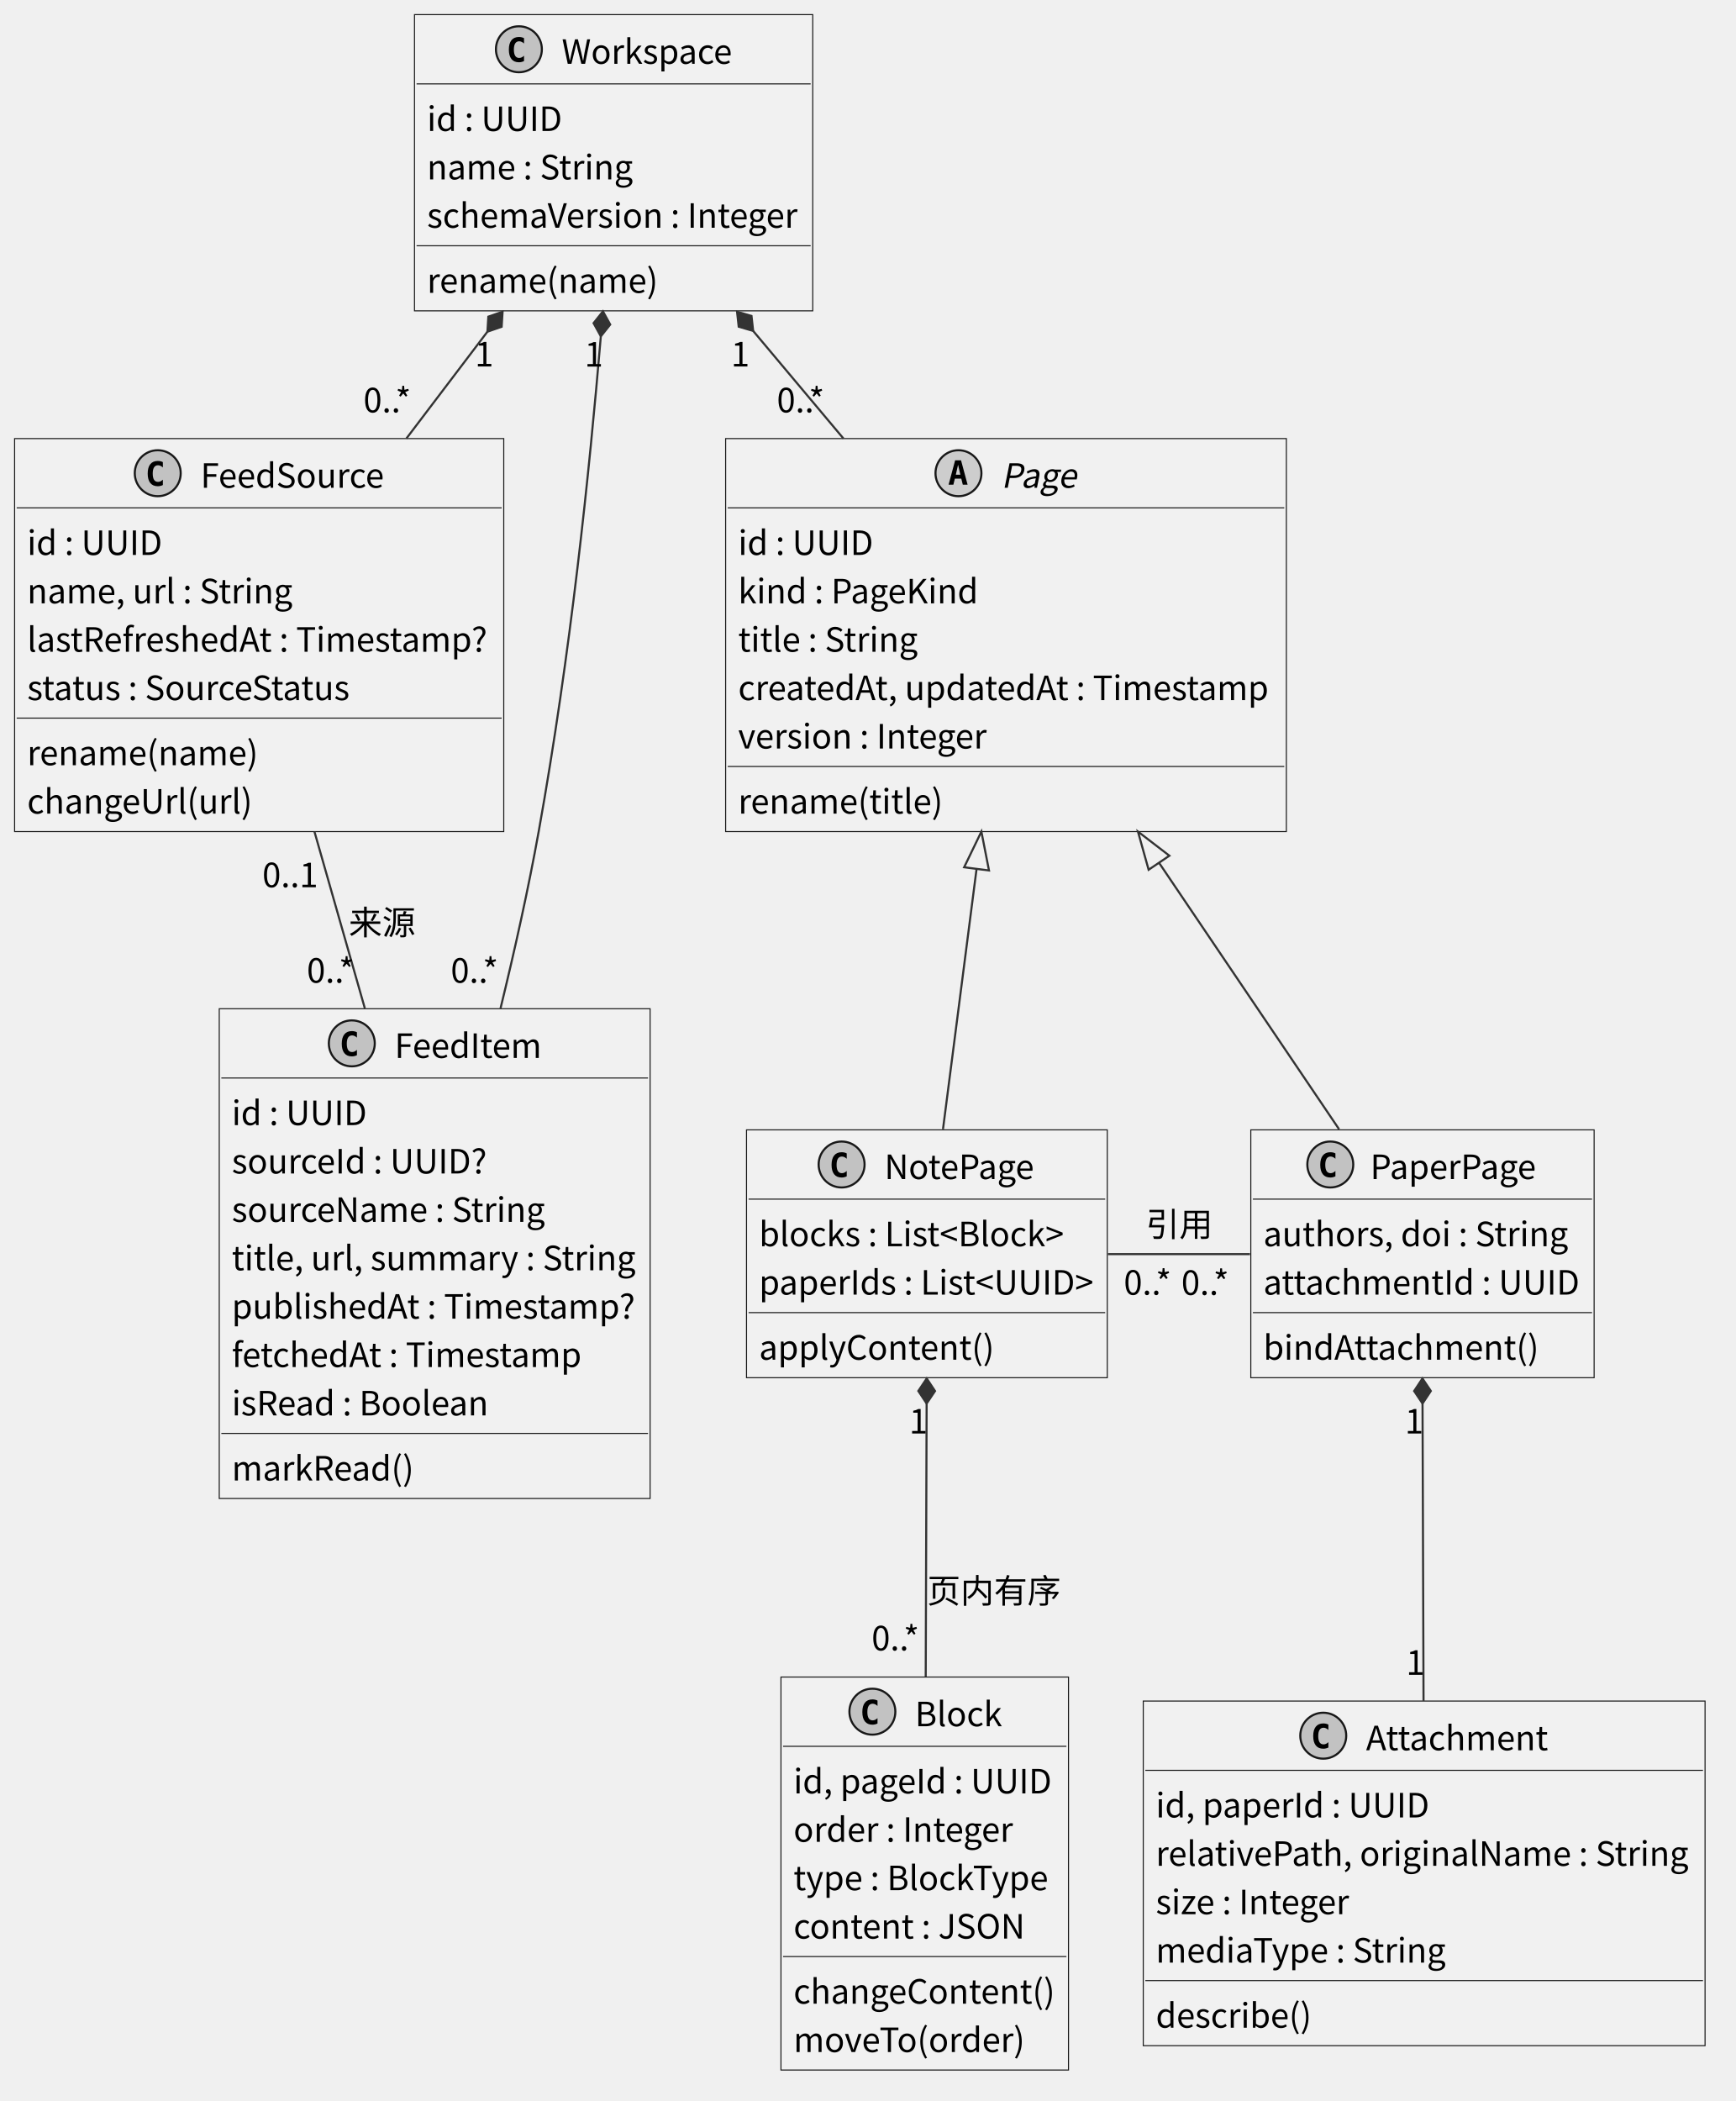
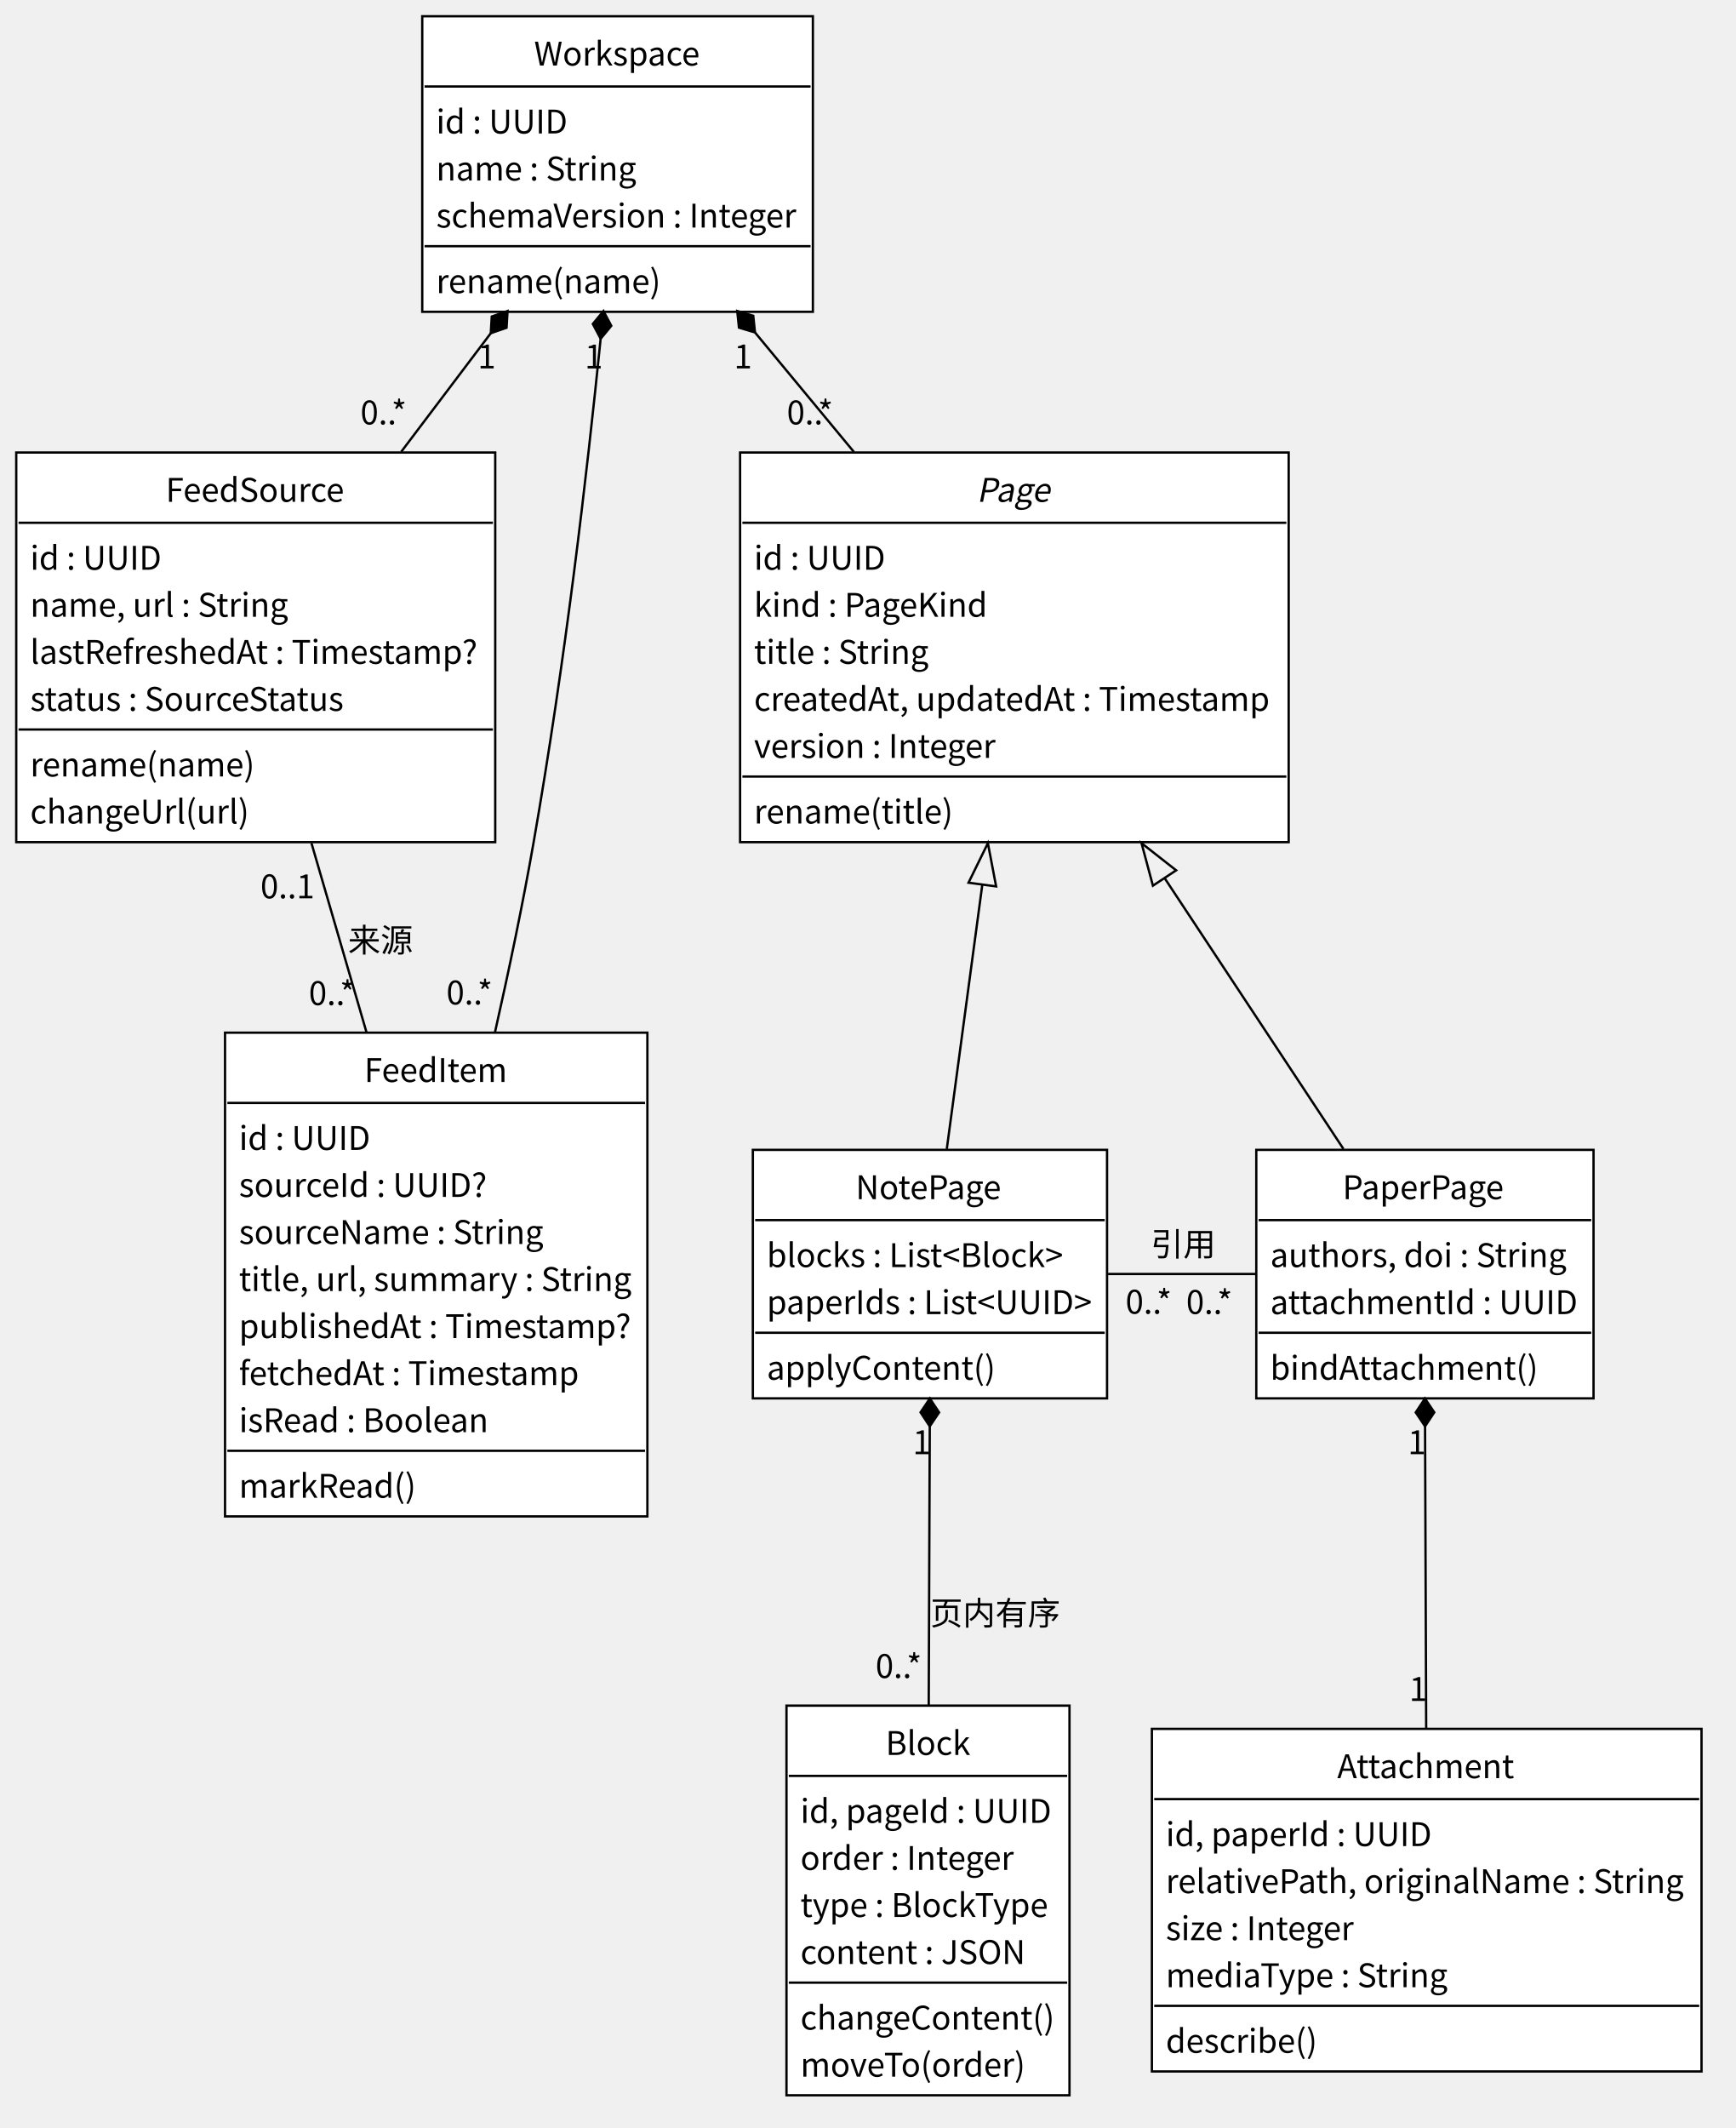
- <svg xmlns="http://www.w3.org/2000/svg" version="1.1" data-diagram-type="CLASS" style="width:831px;height:1006px;background:#FFFFFF;" width="831px" height="1006px" viewBox="0 0 831 1006" zoomAndPan="magnify" preserveAspectRatio="none" contentStyleType="text/css">
+ <svg xmlns="http://www.w3.org/2000/svg" version="1.1" data-diagram-type="CLASS" style="width:748px;height:917px;background:#FFFFFF;" width="748px" height="917px" viewBox="0 0 748 917" zoomAndPan="magnify" preserveAspectRatio="none" contentStyleType="text/css">
  <defs />
  <g font-family="sans-serif" lengthAdjust="spacing">
-     <g class="entity" data-qualified-name="Workspace" id="ent0001" data-source-line="11">
-       <rect x="198.5" y="7" width="190.72" height="141.84" fill="#F1F1F1" style="stroke:#181818;stroke-width:0.5;" />
-       <ellipse cx="248.498" cy="23.584" rx="11" ry="11" fill="#C2C2C2" style="stroke:#181818;stroke-width:1;" />
-       <path d="M250.951,29.24 Q250.404,29.522 249.795,29.662 Q249.201,29.818 248.529,29.818 Q246.17,29.818 244.92,28.256 Q243.686,26.693 243.686,23.756 Q243.686,20.818 244.92,19.272 Q246.17,17.709 248.529,17.709 Q249.201,17.709 249.811,17.85 Q250.42,17.99 250.951,18.272 L250.951,20.834 Q250.357,20.287 249.795,20.037 Q249.232,19.772 248.639,19.772 Q247.373,19.772 246.732,20.787 Q246.092,21.787 246.092,23.756 Q246.092,25.725 246.732,26.74 Q247.373,27.74 248.639,27.74 Q249.232,27.74 249.795,27.49 Q250.357,27.225 250.951,26.678 L250.951,29.24 Z " fill="#000" />
-       <text x="268.998" y="30.56" fill="#000" font-size="16" textLength="82.224" font-family="Noto Sans CJK SC">Workspace</text>
-       <line x1="199.5" y1="40.168" x2="388.22" y2="40.168" style="stroke:#181818;stroke-width:0.5;" />
-       <text x="204.5" y="62.728" fill="#000" font-size="16" textLength="64.704" font-family="Noto Sans CJK SC">id : UUID</text>
-       <text x="204.5" y="85.896" fill="#000" font-size="16" textLength="99.024" font-family="Noto Sans CJK SC">name : String</text>
-       <text x="204.5" y="109.064" fill="#000" font-size="16" textLength="178.72" font-family="Noto Sans CJK SC">schemaVersion : Integer</text>
-       <line x1="199.5" y1="117.672" x2="388.22" y2="117.672" style="stroke:#181818;stroke-width:0.5;" />
-       <text x="204.5" y="140.232" fill="#000" font-size="16" textLength="110.784" font-family="Noto Sans CJK SC">rename(name)</text>
+     <g class="entity" data-qualified-name="Workspace" id="ent0001" data-source-line="4">
+       <rect x="182" y="7" width="168.379" height="127.36" fill="#FFF" style="stroke:#000;stroke-width:1;" />
+       <text x="230.217" y="28.24" fill="#000" font-size="14" textLength="71.946" font-family="Noto Sans CJK SC">Workspace</text>
+       <line x1="183" y1="37.272" x2="349.379" y2="37.272" style="stroke:#000;stroke-width:1;" />
+       <text x="188" y="57.512" fill="#000" font-size="14" textLength="56.616" font-family="Noto Sans CJK SC">id : UUID</text>
+       <text x="188" y="77.784" fill="#000" font-size="14" textLength="86.646" font-family="Noto Sans CJK SC">name : String</text>
+       <text x="188" y="98.056" fill="#000" font-size="14" textLength="156.379" font-family="Noto Sans CJK SC">schemaVersion : Integer</text>
+       <line x1="183" y1="106.088" x2="349.379" y2="106.088" style="stroke:#000;stroke-width:1;" />
+       <text x="188" y="126.328" fill="#000" font-size="14" textLength="96.936" font-family="Noto Sans CJK SC">rename(name)</text>
    </g>
-     <g class="entity" data-qualified-name="FeedSource" id="ent0002" data-source-line="17">
-       <rect x="7" y="210" width="234.24" height="188.176" fill="#F1F1F1" style="stroke:#181818;stroke-width:0.5;" />
-       <ellipse cx="75.542" cy="226.584" rx="11" ry="11" fill="#C2C2C2" style="stroke:#181818;stroke-width:1;" />
-       <path d="M77.995,232.24 Q77.448,232.522 76.839,232.662 Q76.245,232.818 75.573,232.818 Q73.214,232.818 71.964,231.256 Q70.73,229.693 70.73,226.756 Q70.73,223.818 71.964,222.272 Q73.214,220.709 75.573,220.709 Q76.245,220.709 76.855,220.85 Q77.464,220.99 77.995,221.272 L77.995,223.834 Q77.402,223.287 76.839,223.037 Q76.277,222.772 75.683,222.772 Q74.417,222.772 73.777,223.787 Q73.136,224.787 73.136,226.756 Q73.136,228.725 73.777,229.74 Q74.417,230.74 75.683,230.74 Q76.277,230.74 76.839,230.49 Q77.402,230.225 77.995,229.678 L77.995,232.24 Z " fill="#000" />
-       <text x="96.042" y="233.56" fill="#000" font-size="16" textLength="88.656" font-family="Noto Sans CJK SC">FeedSource</text>
-       <line x1="8" y1="243.168" x2="240.24" y2="243.168" style="stroke:#181818;stroke-width:0.5;" />
-       <text x="13" y="265.728" fill="#000" font-size="16" textLength="64.704" font-family="Noto Sans CJK SC">id : UUID</text>
-       <text x="13" y="288.896" fill="#000" font-size="16" textLength="127.52" font-family="Noto Sans CJK SC">name, url : String</text>
-       <text x="13" y="312.064" fill="#000" font-size="16" textLength="222.24" font-family="Noto Sans CJK SC">lastRefreshedAt : Timestamp?</text>
-       <text x="13" y="335.232" fill="#000" font-size="16" textLength="157.36" font-family="Noto Sans CJK SC">status : SourceStatus</text>
-       <line x1="8" y1="343.84" x2="240.24" y2="343.84" style="stroke:#181818;stroke-width:0.5;" />
-       <text x="13" y="366.4" fill="#000" font-size="16" textLength="110.784" font-family="Noto Sans CJK SC">rename(name)</text>
-       <text x="13" y="389.568" fill="#000" font-size="16" textLength="108.096" font-family="Noto Sans CJK SC">changeUrl(url)</text>
+     <g class="entity" data-qualified-name="FeedSource" id="ent0002" data-source-line="10">
+       <rect x="7" y="195" width="206.459" height="167.903" fill="#FFF" style="stroke:#000;stroke-width:1;" />
+       <text x="71.443" y="216.24" fill="#000" font-size="14" textLength="77.574" font-family="Noto Sans CJK SC">FeedSource</text>
+       <line x1="8" y1="225.272" x2="212.459" y2="225.272" style="stroke:#000;stroke-width:1;" />
+       <text x="13" y="245.512" fill="#000" font-size="14" textLength="56.616" font-family="Noto Sans CJK SC">id : UUID</text>
+       <text x="13" y="265.784" fill="#000" font-size="14" textLength="111.58" font-family="Noto Sans CJK SC">name, url : String</text>
+       <text x="13" y="286.056" fill="#000" font-size="14" textLength="194.459" font-family="Noto Sans CJK SC">lastRefreshedAt : Timestamp?</text>
+       <text x="13" y="306.328" fill="#000" font-size="14" textLength="137.689" font-family="Noto Sans CJK SC">status : SourceStatus</text>
+       <line x1="8" y1="314.36" x2="212.459" y2="314.36" style="stroke:#000;stroke-width:1;" />
+       <text x="13" y="334.599" fill="#000" font-size="14" textLength="96.936" font-family="Noto Sans CJK SC">rename(name)</text>
+       <text x="13" y="354.871" fill="#000" font-size="14" textLength="94.584" font-family="Noto Sans CJK SC">changeUrl(url)</text>
    </g>
-     <g class="entity" data-qualified-name="FeedItem" id="ent0003" data-source-line="25">
-       <rect x="105" y="483" width="206.336" height="234.512" fill="#F1F1F1" style="stroke:#181818;stroke-width:0.5;" />
-       <ellipse cx="168.478" cy="499.584" rx="11" ry="11" fill="#C2C2C2" style="stroke:#181818;stroke-width:1;" />
-       <path d="M170.931,505.24 Q170.384,505.522 169.775,505.662 Q169.181,505.818 168.509,505.818 Q166.15,505.818 164.9,504.256 Q163.666,502.693 163.666,499.756 Q163.666,496.818 164.9,495.272 Q166.15,493.709 168.509,493.709 Q169.181,493.709 169.791,493.85 Q170.4,493.99 170.931,494.272 L170.931,496.834 Q170.338,496.287 169.775,496.037 Q169.213,495.772 168.619,495.772 Q167.353,495.772 166.713,496.787 Q166.072,497.787 166.072,499.756 Q166.072,501.725 166.713,502.74 Q167.353,503.74 168.619,503.74 Q169.213,503.74 169.775,503.49 Q170.338,503.225 170.931,502.678 L170.931,505.24 Z " fill="#000" />
-       <text x="188.978" y="506.56" fill="#000" font-size="16" textLength="70.88" font-family="Noto Sans CJK SC">FeedItem</text>
-       <line x1="106" y1="516.168" x2="310.336" y2="516.168" style="stroke:#181818;stroke-width:0.5;" />
-       <text x="111" y="538.728" fill="#000" font-size="16" textLength="64.704" font-family="Noto Sans CJK SC">id : UUID</text>
-       <text x="111" y="561.896" fill="#000" font-size="16" textLength="122.704" font-family="Noto Sans CJK SC">sourceId : UUID?</text>
-       <text x="111" y="585.064" fill="#000" font-size="16" textLength="150.96" font-family="Noto Sans CJK SC">sourceName : String</text>
-       <text x="111" y="608.232" fill="#000" font-size="16" textLength="193.36" font-family="Noto Sans CJK SC">title, url, summary : String</text>
-       <text x="111" y="631.4" fill="#000" font-size="16" textLength="194.336" font-family="Noto Sans CJK SC">publishedAt : Timestamp?</text>
-       <text x="111" y="654.568" fill="#000" font-size="16" textLength="169.056" font-family="Noto Sans CJK SC">fetchedAt : Timestamp</text>
-       <text x="111" y="677.736" fill="#000" font-size="16" textLength="123.536" font-family="Noto Sans CJK SC">isRead : Boolean</text>
-       <line x1="106" y1="686.344" x2="310.336" y2="686.344" style="stroke:#181818;stroke-width:0.5;" />
-       <text x="111" y="708.904" fill="#000" font-size="16" textLength="87.632" font-family="Noto Sans CJK SC">markRead()</text>
+     <g class="entity" data-qualified-name="FeedItem" id="ent0003" data-source-line="18">
+       <rect x="97" y="445" width="182.043" height="208.447" fill="#FFF" style="stroke:#000;stroke-width:1;" />
+       <text x="157.012" y="466.24" fill="#000" font-size="14" textLength="62.02" font-family="Noto Sans CJK SC">FeedItem</text>
+       <line x1="98" y1="475.272" x2="278.043" y2="475.272" style="stroke:#000;stroke-width:1;" />
+       <text x="103" y="495.512" fill="#000" font-size="14" textLength="56.616" font-family="Noto Sans CJK SC">id : UUID</text>
+       <text x="103" y="515.784" fill="#000" font-size="14" textLength="107.366" font-family="Noto Sans CJK SC">sourceId : UUID?</text>
+       <text x="103" y="536.056" fill="#000" font-size="14" textLength="132.089" font-family="Noto Sans CJK SC">sourceName : String</text>
+       <text x="103" y="556.328" fill="#000" font-size="14" textLength="169.189" font-family="Noto Sans CJK SC">title, url, summary : String</text>
+       <text x="103" y="576.599" fill="#000" font-size="14" textLength="170.043" font-family="Noto Sans CJK SC">publishedAt : Timestamp?</text>
+       <text x="103" y="596.871" fill="#000" font-size="14" textLength="147.923" font-family="Noto Sans CJK SC">fetchedAt : Timestamp</text>
+       <text x="103" y="617.143" fill="#000" font-size="14" textLength="108.094" font-family="Noto Sans CJK SC">isRead : Boolean</text>
+       <line x1="98" y1="625.175" x2="278.043" y2="625.175" style="stroke:#000;stroke-width:1;" />
+       <text x="103" y="645.415" fill="#000" font-size="14" textLength="76.678" font-family="Noto Sans CJK SC">markRead()</text>
    </g>
-     <g class="entity" data-qualified-name="Page" id="ent0004" data-source-line="35">
-       <rect x="347.5" y="210" width="268.529" height="188.176" fill="#F1F1F1" style="stroke:#181818;stroke-width:0.5;" />
-       <ellipse cx="459.002" cy="226.584" rx="11" ry="11" fill="#CDCDCD" style="stroke:#181818;stroke-width:1;" />
-       <path d="M458.815,222.522 L457.737,227.303 L459.908,227.303 L458.815,222.522 Z M457.408,220.412 L460.237,220.412 L463.377,232.084 L461.08,232.084 L460.362,229.193 L457.268,229.193 L456.565,232.084 L454.268,232.084 L457.408,220.412 Z " fill="#000" />
-       <text x="479.502" y="233.56" fill="#000" font-size="16" textLength="37.024" font-style="italic" font-family="Noto Sans CJK SC">Page</text>
-       <line x1="348.5" y1="243.168" x2="615.029" y2="243.168" style="stroke:#181818;stroke-width:0.5;" />
-       <text x="353.5" y="265.728" fill="#000" font-size="16" textLength="64.704" font-family="Noto Sans CJK SC">id : UUID</text>
-       <text x="353.5" y="288.896" fill="#000" font-size="16" textLength="115.968" font-family="Noto Sans CJK SC">kind : PageKind</text>
-       <text x="353.5" y="312.064" fill="#000" font-size="16" textLength="86.448" font-family="Noto Sans CJK SC">title : String</text>
-       <text x="353.5" y="335.232" fill="#000" font-size="16" textLength="256.529" font-family="Noto Sans CJK SC">createdAt, updatedAt : Timestamp</text>
-       <text x="353.5" y="358.4" fill="#000" font-size="16" textLength="119.808" font-family="Noto Sans CJK SC">version : Integer</text>
-       <line x1="348.5" y1="367.008" x2="615.029" y2="367.008" style="stroke:#181818;stroke-width:0.5;" />
-       <text x="353.5" y="389.568" fill="#000" font-size="16" textLength="98.208" font-family="Noto Sans CJK SC">rename(title)</text>
+     <g class="entity" data-qualified-name="Page" id="ent0004" data-source-line="28">
+       <rect x="319" y="195" width="236.461" height="167.903" fill="#FFF" style="stroke:#000;stroke-width:1;" />
+       <text x="421.033" y="216.24" fill="#000" font-size="14" textLength="32.396" font-style="italic" font-family="Noto Sans CJK SC">Page</text>
+       <line x1="320" y1="225.272" x2="554.461" y2="225.272" style="stroke:#000;stroke-width:1;" />
+       <text x="325" y="245.512" fill="#000" font-size="14" textLength="56.616" font-family="Noto Sans CJK SC">id : UUID</text>
+       <text x="325" y="265.784" fill="#000" font-size="14" textLength="101.472" font-family="Noto Sans CJK SC">kind : PageKind</text>
+       <text x="325" y="286.056" fill="#000" font-size="14" textLength="75.642" font-family="Noto Sans CJK SC">title : String</text>
+       <text x="325" y="306.328" fill="#000" font-size="14" textLength="224.461" font-family="Noto Sans CJK SC">createdAt, updatedAt : Timestamp</text>
+       <text x="325" y="326.599" fill="#000" font-size="14" textLength="104.832" font-family="Noto Sans CJK SC">version : Integer</text>
+       <line x1="320" y1="334.631" x2="554.461" y2="334.631" style="stroke:#000;stroke-width:1;" />
+       <text x="325" y="354.871" fill="#000" font-size="14" textLength="85.932" font-family="Noto Sans CJK SC">rename(title)</text>
    </g>
-     <g class="entity" data-qualified-name="NotePage" id="ent0005" data-source-line="43">
-       <rect x="357.5" y="541" width="172.768" height="118.672" fill="#F1F1F1" style="stroke:#181818;stroke-width:0.5;" />
-       <ellipse cx="403.042" cy="557.584" rx="11" ry="11" fill="#C2C2C2" style="stroke:#181818;stroke-width:1;" />
-       <path d="M405.495,563.24 Q404.948,563.522 404.339,563.662 Q403.745,563.818 403.073,563.818 Q400.714,563.818 399.464,562.256 Q398.23,560.693 398.23,557.756 Q398.23,554.818 399.464,553.272 Q400.714,551.709 403.073,551.709 Q403.745,551.709 404.355,551.85 Q404.964,551.99 405.495,552.272 L405.495,554.834 Q404.901,554.287 404.339,554.037 Q403.776,553.772 403.183,553.772 Q401.917,553.772 401.276,554.787 Q400.636,555.787 400.636,557.756 Q400.636,559.725 401.276,560.74 Q401.917,561.74 403.183,561.74 Q403.776,561.74 404.339,561.49 Q404.901,561.225 405.495,560.678 L405.495,563.24 Z " fill="#000" />
-       <text x="423.542" y="564.56" fill="#000" font-size="16" textLength="73.184" font-family="Noto Sans CJK SC">NotePage</text>
-       <line x1="358.5" y1="574.168" x2="529.268" y2="574.168" style="stroke:#181818;stroke-width:0.5;" />
-       <text x="363.5" y="596.728" fill="#000" font-size="16" textLength="146.336" font-family="Noto Sans CJK SC">blocks : List&lt;Block&gt;</text>
-       <text x="363.5" y="619.896" fill="#000" font-size="16" textLength="160.768" font-family="Noto Sans CJK SC">paperIds : List&lt;UUID&gt;</text>
-       <line x1="358.5" y1="628.504" x2="529.268" y2="628.504" style="stroke:#181818;stroke-width:0.5;" />
-       <text x="363.5" y="651.064" fill="#000" font-size="16" textLength="112.896" font-family="Noto Sans CJK SC">applyContent()</text>
+     <g class="entity" data-qualified-name="NotePage" id="ent0005" data-source-line="36">
+       <rect x="324.5" y="495.5" width="152.671" height="107.088" fill="#FFF" style="stroke:#000;stroke-width:1;" />
+       <text x="368.818" y="516.74" fill="#000" font-size="14" textLength="64.036" font-family="Noto Sans CJK SC">NotePage</text>
+       <line x1="325.5" y1="525.772" x2="476.171" y2="525.772" style="stroke:#000;stroke-width:1;" />
+       <text x="330.5" y="546.012" fill="#000" font-size="14" textLength="128.043" font-family="Noto Sans CJK SC">blocks : List&lt;Block&gt;</text>
+       <text x="330.5" y="566.284" fill="#000" font-size="14" textLength="140.671" font-family="Noto Sans CJK SC">paperIds : List&lt;UUID&gt;</text>
+       <line x1="325.5" y1="574.316" x2="476.171" y2="574.316" style="stroke:#000;stroke-width:1;" />
+       <text x="330.5" y="594.556" fill="#000" font-size="14" textLength="98.784" font-family="Noto Sans CJK SC">applyContent()</text>
    </g>
-     <g class="entity" data-qualified-name="PaperPage" id="ent0006" data-source-line="48">
-       <rect x="599" y="541" width="164.416" height="118.672" fill="#F1F1F1" style="stroke:#181818;stroke-width:0.5;" />
-       <ellipse cx="637.069" cy="557.584" rx="11" ry="11" fill="#C2C2C2" style="stroke:#181818;stroke-width:1;" />
-       <path d="M639.522,563.24 Q638.975,563.522 638.366,563.662 Q637.772,563.818 637.1,563.818 Q634.741,563.818 633.491,562.256 Q632.256,560.693 632.256,557.756 Q632.256,554.818 633.491,553.272 Q634.741,551.709 637.1,551.709 Q637.772,551.709 638.381,551.85 Q638.991,551.99 639.522,552.272 L639.522,554.834 Q638.928,554.287 638.366,554.037 Q637.803,553.772 637.21,553.772 Q635.944,553.772 635.303,554.787 Q634.663,555.787 634.663,557.756 Q634.663,559.725 635.303,560.74 Q635.944,561.74 637.21,561.74 Q637.803,561.74 638.366,561.49 Q638.928,561.225 639.522,560.678 L639.522,563.24 Z " fill="#000" />
-       <text x="656.195" y="564.56" fill="#000" font-size="16" textLength="81.152" font-family="Noto Sans CJK SC">PaperPage</text>
-       <line x1="600" y1="574.168" x2="762.416" y2="574.168" style="stroke:#181818;stroke-width:0.5;" />
-       <text x="605" y="596.728" fill="#000" font-size="16" textLength="146.48" font-family="Noto Sans CJK SC">authors, doi : String</text>
-       <text x="605" y="619.896" fill="#000" font-size="16" textLength="152.416" font-family="Noto Sans CJK SC">attachmentId : UUID</text>
-       <line x1="600" y1="628.504" x2="762.416" y2="628.504" style="stroke:#181818;stroke-width:0.5;" />
-       <text x="605" y="651.064" fill="#000" font-size="16" textLength="132.928" font-family="Noto Sans CJK SC">bindAttachment()</text>
+     <g class="entity" data-qualified-name="PaperPage" id="ent0006" data-source-line="41">
+       <rect x="541.5" y="495.5" width="145.363" height="107.088" fill="#FFF" style="stroke:#000;stroke-width:1;" />
+       <text x="578.678" y="516.74" fill="#000" font-size="14" textLength="71.008" font-family="Noto Sans CJK SC">PaperPage</text>
+       <line x1="542.5" y1="525.772" x2="685.863" y2="525.772" style="stroke:#000;stroke-width:1;" />
+       <text x="547.5" y="546.012" fill="#000" font-size="14" textLength="128.169" font-family="Noto Sans CJK SC">authors, doi : String</text>
+       <text x="547.5" y="566.284" fill="#000" font-size="14" textLength="133.363" font-family="Noto Sans CJK SC">attachmentId : UUID</text>
+       <line x1="542.5" y1="574.316" x2="685.863" y2="574.316" style="stroke:#000;stroke-width:1;" />
+       <text x="547.5" y="594.556" fill="#000" font-size="14" textLength="116.312" font-family="Noto Sans CJK SC">bindAttachment()</text>
    </g>
-     <g class="entity" data-qualified-name="Block" id="ent0007" data-source-line="53">
-       <rect x="374" y="803" width="137.696" height="188.176" fill="#F1F1F1" style="stroke:#181818;stroke-width:0.5;" />
-       <ellipse cx="417.778" cy="819.584" rx="11" ry="11" fill="#C2C2C2" style="stroke:#181818;stroke-width:1;" />
-       <path d="M420.232,825.24 Q419.685,825.522 419.075,825.662 Q418.482,825.818 417.81,825.818 Q415.45,825.818 414.2,824.256 Q412.966,822.693 412.966,819.756 Q412.966,816.818 414.2,815.272 Q415.45,813.709 417.81,813.709 Q418.482,813.709 419.091,813.85 Q419.7,813.99 420.232,814.272 L420.232,816.834 Q419.638,816.287 419.075,816.037 Q418.513,815.772 417.919,815.772 Q416.653,815.772 416.013,816.787 Q415.372,817.787 415.372,819.756 Q415.372,821.725 416.013,822.74 Q416.653,823.74 417.919,823.74 Q418.513,823.74 419.075,823.49 Q419.638,823.225 420.232,822.678 L420.232,825.24 Z " fill="#000" />
-       <text x="438.174" y="826.56" fill="#000" font-size="16" textLength="41.744" font-family="Noto Sans CJK SC">Block</text>
-       <line x1="375" y1="836.168" x2="510.696" y2="836.168" style="stroke:#181818;stroke-width:0.5;" />
-       <text x="380" y="858.728" fill="#000" font-size="16" textLength="124.16" font-family="Noto Sans CJK SC">id, pageId : UUID</text>
-       <text x="380" y="881.896" fill="#000" font-size="16" textLength="105.952" font-family="Noto Sans CJK SC">order : Integer</text>
-       <text x="380" y="905.064" fill="#000" font-size="16" textLength="123.216" font-family="Noto Sans CJK SC">type : BlockType</text>
-       <text x="380" y="928.232" fill="#000" font-size="16" textLength="111.456" font-family="Noto Sans CJK SC">content : JSON</text>
-       <line x1="375" y1="936.84" x2="510.696" y2="936.84" style="stroke:#181818;stroke-width:0.5;" />
-       <text x="380" y="959.4" fill="#000" font-size="16" textLength="125.696" font-family="Noto Sans CJK SC">changeContent()</text>
-       <text x="380" y="982.568" fill="#000" font-size="16" textLength="112.704" font-family="Noto Sans CJK SC">moveTo(order)</text>
+     <g class="entity" data-qualified-name="Block" id="ent0007" data-source-line="46">
+       <rect x="339" y="735" width="121.984" height="167.903" fill="#FFF" style="stroke:#000;stroke-width:1;" />
+       <text x="381.729" y="756.24" fill="#000" font-size="14" textLength="36.526" font-family="Noto Sans CJK SC">Block</text>
+       <line x1="340" y1="765.272" x2="459.984" y2="765.272" style="stroke:#000;stroke-width:1;" />
+       <text x="345" y="785.512" fill="#000" font-size="14" textLength="108.64" font-family="Noto Sans CJK SC">id, pageId : UUID</text>
+       <text x="345" y="805.784" fill="#000" font-size="14" textLength="92.708" font-family="Noto Sans CJK SC">order : Integer</text>
+       <text x="345" y="826.056" fill="#000" font-size="14" textLength="107.814" font-family="Noto Sans CJK SC">type : BlockType</text>
+       <text x="345" y="846.328" fill="#000" font-size="14" textLength="97.524" font-family="Noto Sans CJK SC">content : JSON</text>
+       <line x1="340" y1="854.36" x2="459.984" y2="854.36" style="stroke:#000;stroke-width:1;" />
+       <text x="345" y="874.599" fill="#000" font-size="14" textLength="109.984" font-family="Noto Sans CJK SC">changeContent()</text>
+       <text x="345" y="894.871" fill="#000" font-size="14" textLength="98.616" font-family="Noto Sans CJK SC">moveTo(order)</text>
    </g>
-     <g class="entity" data-qualified-name="Attachment" id="ent0008" data-source-line="61">
-       <rect x="547.5" y="814.5" width="269.04" height="165.008" fill="#F1F1F1" style="stroke:#181818;stroke-width:0.5;" />
-       <ellipse cx="633.698" cy="831.084" rx="11" ry="11" fill="#C2C2C2" style="stroke:#181818;stroke-width:1;" />
-       <path d="M636.151,836.74 Q635.604,837.022 634.995,837.162 Q634.401,837.318 633.729,837.318 Q631.37,837.318 630.12,835.756 Q628.886,834.193 628.886,831.256 Q628.886,828.318 630.12,826.772 Q631.37,825.209 633.729,825.209 Q634.401,825.209 635.011,825.35 Q635.62,825.49 636.151,825.772 L636.151,828.334 Q635.558,827.787 634.995,827.537 Q634.433,827.272 633.839,827.272 Q632.573,827.272 631.933,828.287 Q631.292,829.287 631.292,831.256 Q631.292,833.225 631.933,834.24 Q632.573,835.24 633.839,835.24 Q634.433,835.24 634.995,834.99 Q635.558,834.725 636.151,834.178 L636.151,836.74 Z " fill="#000" />
-       <text x="654.198" y="838.06" fill="#000" font-size="16" textLength="88.144" font-family="Noto Sans CJK SC">Attachment</text>
-       <line x1="548.5" y1="847.668" x2="815.54" y2="847.668" style="stroke:#181818;stroke-width:0.5;" />
-       <text x="553.5" y="870.228" fill="#000" font-size="16" textLength="131.264" font-family="Noto Sans CJK SC">id, paperId : UUID</text>
-       <text x="553.5" y="893.396" fill="#000" font-size="16" textLength="257.04" font-family="Noto Sans CJK SC">relativePath, originalName : String</text>
-       <text x="553.5" y="916.564" fill="#000" font-size="16" textLength="93.408" font-family="Noto Sans CJK SC">size : Integer</text>
-       <text x="553.5" y="939.732" fill="#000" font-size="16" textLength="140.288" font-family="Noto Sans CJK SC">mediaType : String</text>
-       <line x1="548.5" y1="948.34" x2="815.54" y2="948.34" style="stroke:#181818;stroke-width:0.5;" />
-       <text x="553.5" y="970.9" fill="#000" font-size="16" textLength="74.608" font-family="Noto Sans CJK SC">describe()</text>
+     <g class="entity" data-qualified-name="Attachment" id="ent0008" data-source-line="54">
+       <rect x="496.5" y="745" width="236.909" height="147.631" fill="#FFF" style="stroke:#000;stroke-width:1;" />
+       <text x="576.392" y="766.24" fill="#000" font-size="14" textLength="77.126" font-family="Noto Sans CJK SC">Attachment</text>
+       <line x1="497.5" y1="775.272" x2="732.409" y2="775.272" style="stroke:#000;stroke-width:1;" />
+       <text x="502.5" y="795.512" fill="#000" font-size="14" textLength="114.856" font-family="Noto Sans CJK SC">id, paperId : UUID</text>
+       <text x="502.5" y="815.784" fill="#000" font-size="14" textLength="224.909" font-family="Noto Sans CJK SC">relativePath, originalName : String</text>
+       <text x="502.5" y="836.056" fill="#000" font-size="14" textLength="81.732" font-family="Noto Sans CJK SC">size : Integer</text>
+       <text x="502.5" y="856.328" fill="#000" font-size="14" textLength="122.752" font-family="Noto Sans CJK SC">mediaType : String</text>
+       <line x1="497.5" y1="864.36" x2="732.409" y2="864.36" style="stroke:#000;stroke-width:1;" />
+       <text x="502.5" y="884.599" fill="#000" font-size="14" textLength="65.282" font-family="Noto Sans CJK SC">describe()</text>
    </g>
-     <g class="link" data-entity-1="ent0001" data-entity-2="ent0002" id="lnk9" data-source-line="68" data-link-type="composition">
-       <path d="M233.425,158.819 C218.815,178.069 210.01,189.67 194.6,209.98" style="stroke:#333;stroke-width:1;" fill="none" id="Workspace-backto-FeedSource" codeLine="68" />
-       <polygon points="240.68,149.26,233.866,151.621,233.425,158.819,240.239,156.458,240.68,149.26" fill="#333" style="stroke:#333;stroke-width:1;stroke-linejoin:miter;stroke-miterlimit:10;" />
-       <text x="227.449" y="175.465" fill="#000" font-size="16" font-family="Noto Sans CJK SC">1</text>
-       <text x="174.049" y="197.461" fill="#000" font-size="16" textLength="25.248" font-family="Noto Sans CJK SC">0..*</text>
+     <g class="link" data-entity-1="ent0001" data-entity-2="ent0002" id="lnk9" data-source-line="61" data-link-type="composition">
+       <path d="M211.536,143.594 C197.096,162.704 188.22,174.46 172.91,194.72" style="stroke:#000;stroke-width:1;" fill="none" id="Workspace-backto-FeedSource" codeLine="61" />
+       <polygon points="218.77,134.02,211.961,136.396,211.536,143.594,218.344,141.219,218.77,134.02" fill="#000" style="stroke:#000;stroke-width:1;stroke-linejoin:miter;stroke-miterlimit:10;" />
+       <text x="205.927" y="158.756" fill="#000" font-size="14" font-family="Noto Sans CJK SC">1</text>
+       <text x="155.355" y="182.874" fill="#000" font-size="14" textLength="22.092" font-family="Noto Sans CJK SC">0..*</text>
    </g>
-     <g class="link" data-entity-1="ent0001" data-entity-2="ent0003" id="lnk10" data-source-line="69" data-link-type="composition">
-       <path d="M287.737,161.037 C282.237,225.927 273.28,312.97 258,398 C253.03,425.67 246.44,455.19 239.69,482.85" style="stroke:#333;stroke-width:1;" fill="none" id="Workspace-backto-FeedItem" codeLine="69" />
-       <polygon points="288.75,149.08,284.258,154.721,287.737,161.037,292.229,155.396,288.75,149.08" fill="#333" style="stroke:#333;stroke-width:1;stroke-linejoin:miter;stroke-miterlimit:10;" />
-       <text x="279.924" y="175.527" fill="#000" font-size="16" font-family="Noto Sans CJK SC">1</text>
-       <text x="215.857" y="470.56" fill="#000" font-size="16" textLength="25.248" font-family="Noto Sans CJK SC">0..*</text>
+     <g class="link" data-entity-1="ent0001" data-entity-2="ent0003" id="lnk10" data-source-line="62" data-link-type="composition">
+       <path d="M258.898,145.969 C252.888,205.179 243.72,284.51 230,363 C225.35,389.6 219.37,418.15 213.39,444.65" style="stroke:#000;stroke-width:1;" fill="none" id="Workspace-backto-FeedItem" codeLine="62" />
+       <polygon points="260.11,134.03,255.525,139.595,258.898,145.969,263.484,140.403,260.11,134.03" fill="#000" style="stroke:#000;stroke-width:1;stroke-linejoin:miter;stroke-miterlimit:10;" />
+       <text x="252.047" y="158.767" fill="#000" font-size="14" font-family="Noto Sans CJK SC">1</text>
+       <text x="192.404" y="432.844" fill="#000" font-size="14" textLength="22.092" font-family="Noto Sans CJK SC">0..*</text>
    </g>
-     <g class="link" data-entity-1="ent0001" data-entity-2="ent0004" id="lnk11" data-source-line="70" data-link-type="composition">
-       <path d="M360.683,158.453 C376.833,177.703 386.88,189.67 403.93,209.98" style="stroke:#333;stroke-width:1;" fill="none" id="Workspace-backto-Page" codeLine="70" />
-       <polygon points="352.97,149.26,353.762,156.427,360.683,158.453,359.891,151.286,352.97,149.26" fill="#333" style="stroke:#333;stroke-width:1;stroke-linejoin:miter;stroke-miterlimit:10;" />
-       <text x="350.091" y="175.465" fill="#000" font-size="16" font-family="Noto Sans CJK SC">1</text>
-       <text x="372.023" y="197.461" fill="#000" font-size="16" textLength="25.248" font-family="Noto Sans CJK SC">0..*</text>
+     <g class="link" data-entity-1="ent0001" data-entity-2="ent0004" id="lnk11" data-source-line="63" data-link-type="composition">
+       <path d="M325.425,143.261 C341.255,162.371 351.26,174.46 368.04,194.72" style="stroke:#000;stroke-width:1;" fill="none" id="Workspace-backto-Page" codeLine="63" />
+       <polygon points="317.77,134.02,318.517,141.192,325.425,143.261,324.678,136.089,317.77,134.02" fill="#000" style="stroke:#000;stroke-width:1;stroke-linejoin:miter;stroke-miterlimit:10;" />
+       <text x="316.374" y="158.756" fill="#000" font-size="14" font-family="Noto Sans CJK SC">1</text>
+       <text x="339.153" y="182.874" fill="#000" font-size="14" textLength="22.092" font-family="Noto Sans CJK SC">0..*</text>
    </g>
-     <g class="link" data-entity-1="ent0002" data-entity-2="ent0003" id="lnk12" data-source-line="71" data-link-type="association">
-       <path d="M150.58,398.18 C158.24,425.06 166.71,454.73 174.73,482.84" style="stroke:#333;stroke-width:1;" fill="none" id="FeedSource-FeedItem" codeLine="71" />
-       <text x="167" y="447.56" fill="#000" font-size="16" textLength="32" font-family="Noto Sans CJK SC">来源</text>
-       <text x="125.636" y="424.831" fill="#000" font-size="16" textLength="26.656" font-family="Noto Sans CJK SC">0..1</text>
-       <text x="146.938" y="470.549" fill="#000" font-size="16" textLength="25.248" font-family="Noto Sans CJK SC">0..*</text>
+     <g class="link" data-entity-1="ent0002" data-entity-2="ent0003" id="lnk12" data-source-line="64" data-link-type="association">
+       <path d="M134.25,363.33 C141.77,389.14 150.13,417.9 157.99,444.89" style="stroke:#000;stroke-width:1;" fill="none" id="FeedSource-FeedItem" codeLine="64" />
+       <text x="150" y="410.24" fill="#000" font-size="14" textLength="28" font-family="Noto Sans CJK SC">来源</text>
+       <text x="112.261" y="387.102" fill="#000" font-size="14" textLength="23.324" font-family="Noto Sans CJK SC">0..1</text>
+       <text x="133.108" y="433.1" fill="#000" font-size="14" textLength="22.092" font-family="Noto Sans CJK SC">0..*</text>
    </g>
-     <g class="link" data-entity-1="ent0004" data-entity-2="ent0005" id="lnk13" data-source-line="72" data-link-type="extension">
-       <path d="M467.674,416.032 C461.644,462.712 456.84,499.96 451.59,540.7" style="stroke:#333;stroke-width:1;" fill="none" id="Page-backto-NotePage" codeLine="72" />
-       <polygon points="469.98,398.18,461.723,415.263,473.625,416.8,469.98,398.18" fill="none" style="stroke:#333;stroke-width:1;stroke-linejoin:miter;stroke-miterlimit:10;" />
+     <g class="link" data-entity-1="ent0004" data-entity-2="ent0005" id="lnk13" data-source-line="65" data-link-type="extension">
+       <path d="M423.413,381.17 C417.633,424.19 413.15,457.55 408.1,495.11" style="stroke:#000;stroke-width:1;" fill="none" id="Page-backto-NotePage" codeLine="65" />
+       <polygon points="425.81,363.33,417.467,380.371,429.36,381.969,425.81,363.33" fill="none" style="stroke:#000;stroke-width:1;stroke-linejoin:miter;stroke-miterlimit:10;" />
    </g>
-     <g class="link" data-entity-1="ent0004" data-entity-2="ent0006" id="lnk14" data-source-line="73" data-link-type="extension">
-       <path d="M555.04,413.093 C586.59,459.773 613.74,499.96 641.27,540.7" style="stroke:#333;stroke-width:1;" fill="none" id="Page-backto-PaperPage" codeLine="73" />
-       <polygon points="544.96,398.18,550.068,416.453,560.011,409.733,544.96,398.18" fill="none" style="stroke:#333;stroke-width:1;stroke-linejoin:miter;stroke-miterlimit:10;" />
+     <g class="link" data-entity-1="ent0004" data-entity-2="ent0006" id="lnk14" data-source-line="66" data-link-type="extension">
+       <path d="M501.952,378.349 C530.372,421.369 554.26,457.55 579.07,495.11" style="stroke:#000;stroke-width:1;" fill="none" id="Page-backto-PaperPage" codeLine="66" />
+       <polygon points="492.03,363.33,496.945,381.656,506.958,375.041,492.03,363.33" fill="none" style="stroke:#000;stroke-width:1;stroke-linejoin:miter;stroke-miterlimit:10;" />
    </g>
-     <g class="link" data-entity-1="ent0005" data-entity-2="ent0006" id="lnk18" data-source-line="77" data-link-type="association">
-       <path d="M530.57,600.5 C552.78,600.5 576.62,600.5 598.61,600.5" style="stroke:#333;stroke-width:1;" fill="none" id="NotePage-PaperPage" codeLine="77" />
-       <text x="548.75" y="592.06" fill="#000" font-size="16" textLength="32" font-family="Noto Sans CJK SC">引用</text>
-       <text x="538.173" y="619.959" fill="#000" font-size="16" textLength="25.248" font-family="Noto Sans CJK SC">0..*</text>
-       <text x="565.745" y="620.033" fill="#000" font-size="16" textLength="25.248" font-family="Noto Sans CJK SC">0..*</text>
+     <g class="link" data-entity-1="ent0005" data-entity-2="ent0006" id="lnk18" data-source-line="70" data-link-type="association">
+       <path d="M477.6,549 C498.35,549 520.75,549 541.28,549" style="stroke:#000;stroke-width:1;" fill="none" id="NotePage-PaperPage" codeLine="70" />
+       <text x="496" y="541.24" fill="#000" font-size="14" textLength="28" font-family="Noto Sans CJK SC">引用</text>
+       <text x="485.146" y="566.107" fill="#000" font-size="14" textLength="22.092" font-family="Noto Sans CJK SC">0..*</text>
+       <text x="511.287" y="566.202" fill="#000" font-size="14" textLength="22.092" font-family="Noto Sans CJK SC">0..*</text>
    </g>
-     <g class="link" data-entity-1="ent0005" data-entity-2="ent0007" id="lnk16" data-source-line="75" data-link-type="composition">
-       <path d="M443.759,672.04 C443.619,712.8 443.48,756.02 443.32,802.79" style="stroke:#333;stroke-width:1;" fill="none" id="NotePage-backto-Block" codeLine="75" />
-       <polygon points="443.8,660.04,439.779,666.026,443.759,672.04,447.779,666.054,443.8,660.04" fill="#333" style="stroke:#333;stroke-width:1;stroke-linejoin:miter;stroke-miterlimit:10;" />
-       <text x="444" y="767.56" fill="#000" font-size="16" textLength="64" font-family="Noto Sans CJK SC">页内有序</text>
-       <text x="435.401" y="686.397" fill="#000" font-size="16" font-family="Noto Sans CJK SC">1</text>
-       <text x="417.409" y="790.256" fill="#000" font-size="16" textLength="25.248" font-family="Noto Sans CJK SC">0..*</text>
+     <g class="link" data-entity-1="ent0005" data-entity-2="ent0007" id="lnk16" data-source-line="68" data-link-type="composition">
+       <path d="M400.755,614.63 C400.615,652.28 400.47,691.73 400.31,734.9" style="stroke:#000;stroke-width:1;" fill="none" id="NotePage-backto-Block" codeLine="68" />
+       <polygon points="400.8,602.63,396.778,608.615,400.755,614.63,404.778,608.645,400.8,602.63" fill="#000" style="stroke:#000;stroke-width:1;stroke-linejoin:miter;stroke-miterlimit:10;" />
+       <text x="401" y="700.24" fill="#000" font-size="14" textLength="56" font-family="Noto Sans CJK SC">页内有序</text>
+       <text x="393.416" y="626.636" fill="#000" font-size="14" font-family="Noto Sans CJK SC">1</text>
+       <text x="377.396" y="723.069" fill="#000" font-size="14" textLength="22.092" font-family="Noto Sans CJK SC">0..*</text>
    </g>
-     <g class="link" data-entity-1="ent0006" data-entity-2="ent0008" id="lnk17" data-source-line="76" data-link-type="composition">
-       <path d="M681.241,672.04 C681.391,716.24 681.56,765.44 681.72,814.44" style="stroke:#333;stroke-width:1;" fill="none" id="PaperPage-backto-Attachment" codeLine="76" />
-       <polygon points="681.2,660.04,677.22,666.054,681.241,672.04,685.22,666.026,681.2,660.04" fill="#333" style="stroke:#333;stroke-width:1;stroke-linejoin:miter;stroke-miterlimit:10;" />
-       <text x="672.81" y="686.397" fill="#000" font-size="16" font-family="Noto Sans CJK SC">1</text>
-       <text x="673.388" y="801.924" fill="#000" font-size="16" font-family="Noto Sans CJK SC">1</text>
+     <g class="link" data-entity-1="ent0006" data-entity-2="ent0008" id="lnk17" data-source-line="69" data-link-type="composition">
+       <path d="M614.244,614.63 C614.394,655.25 614.56,699.94 614.73,744.96" style="stroke:#000;stroke-width:1;" fill="none" id="PaperPage-backto-Attachment" codeLine="69" />
+       <polygon points="614.2,602.63,610.222,608.645,614.244,614.63,618.222,608.615,614.2,602.63" fill="#000" style="stroke:#000;stroke-width:1;stroke-linejoin:miter;stroke-miterlimit:10;" />
+       <text x="606.823" y="626.636" fill="#000" font-size="14" font-family="Noto Sans CJK SC">1</text>
+       <text x="607.401" y="732.959" fill="#000" font-size="14" font-family="Noto Sans CJK SC">1</text>
    </g>
  </g>
</svg>
